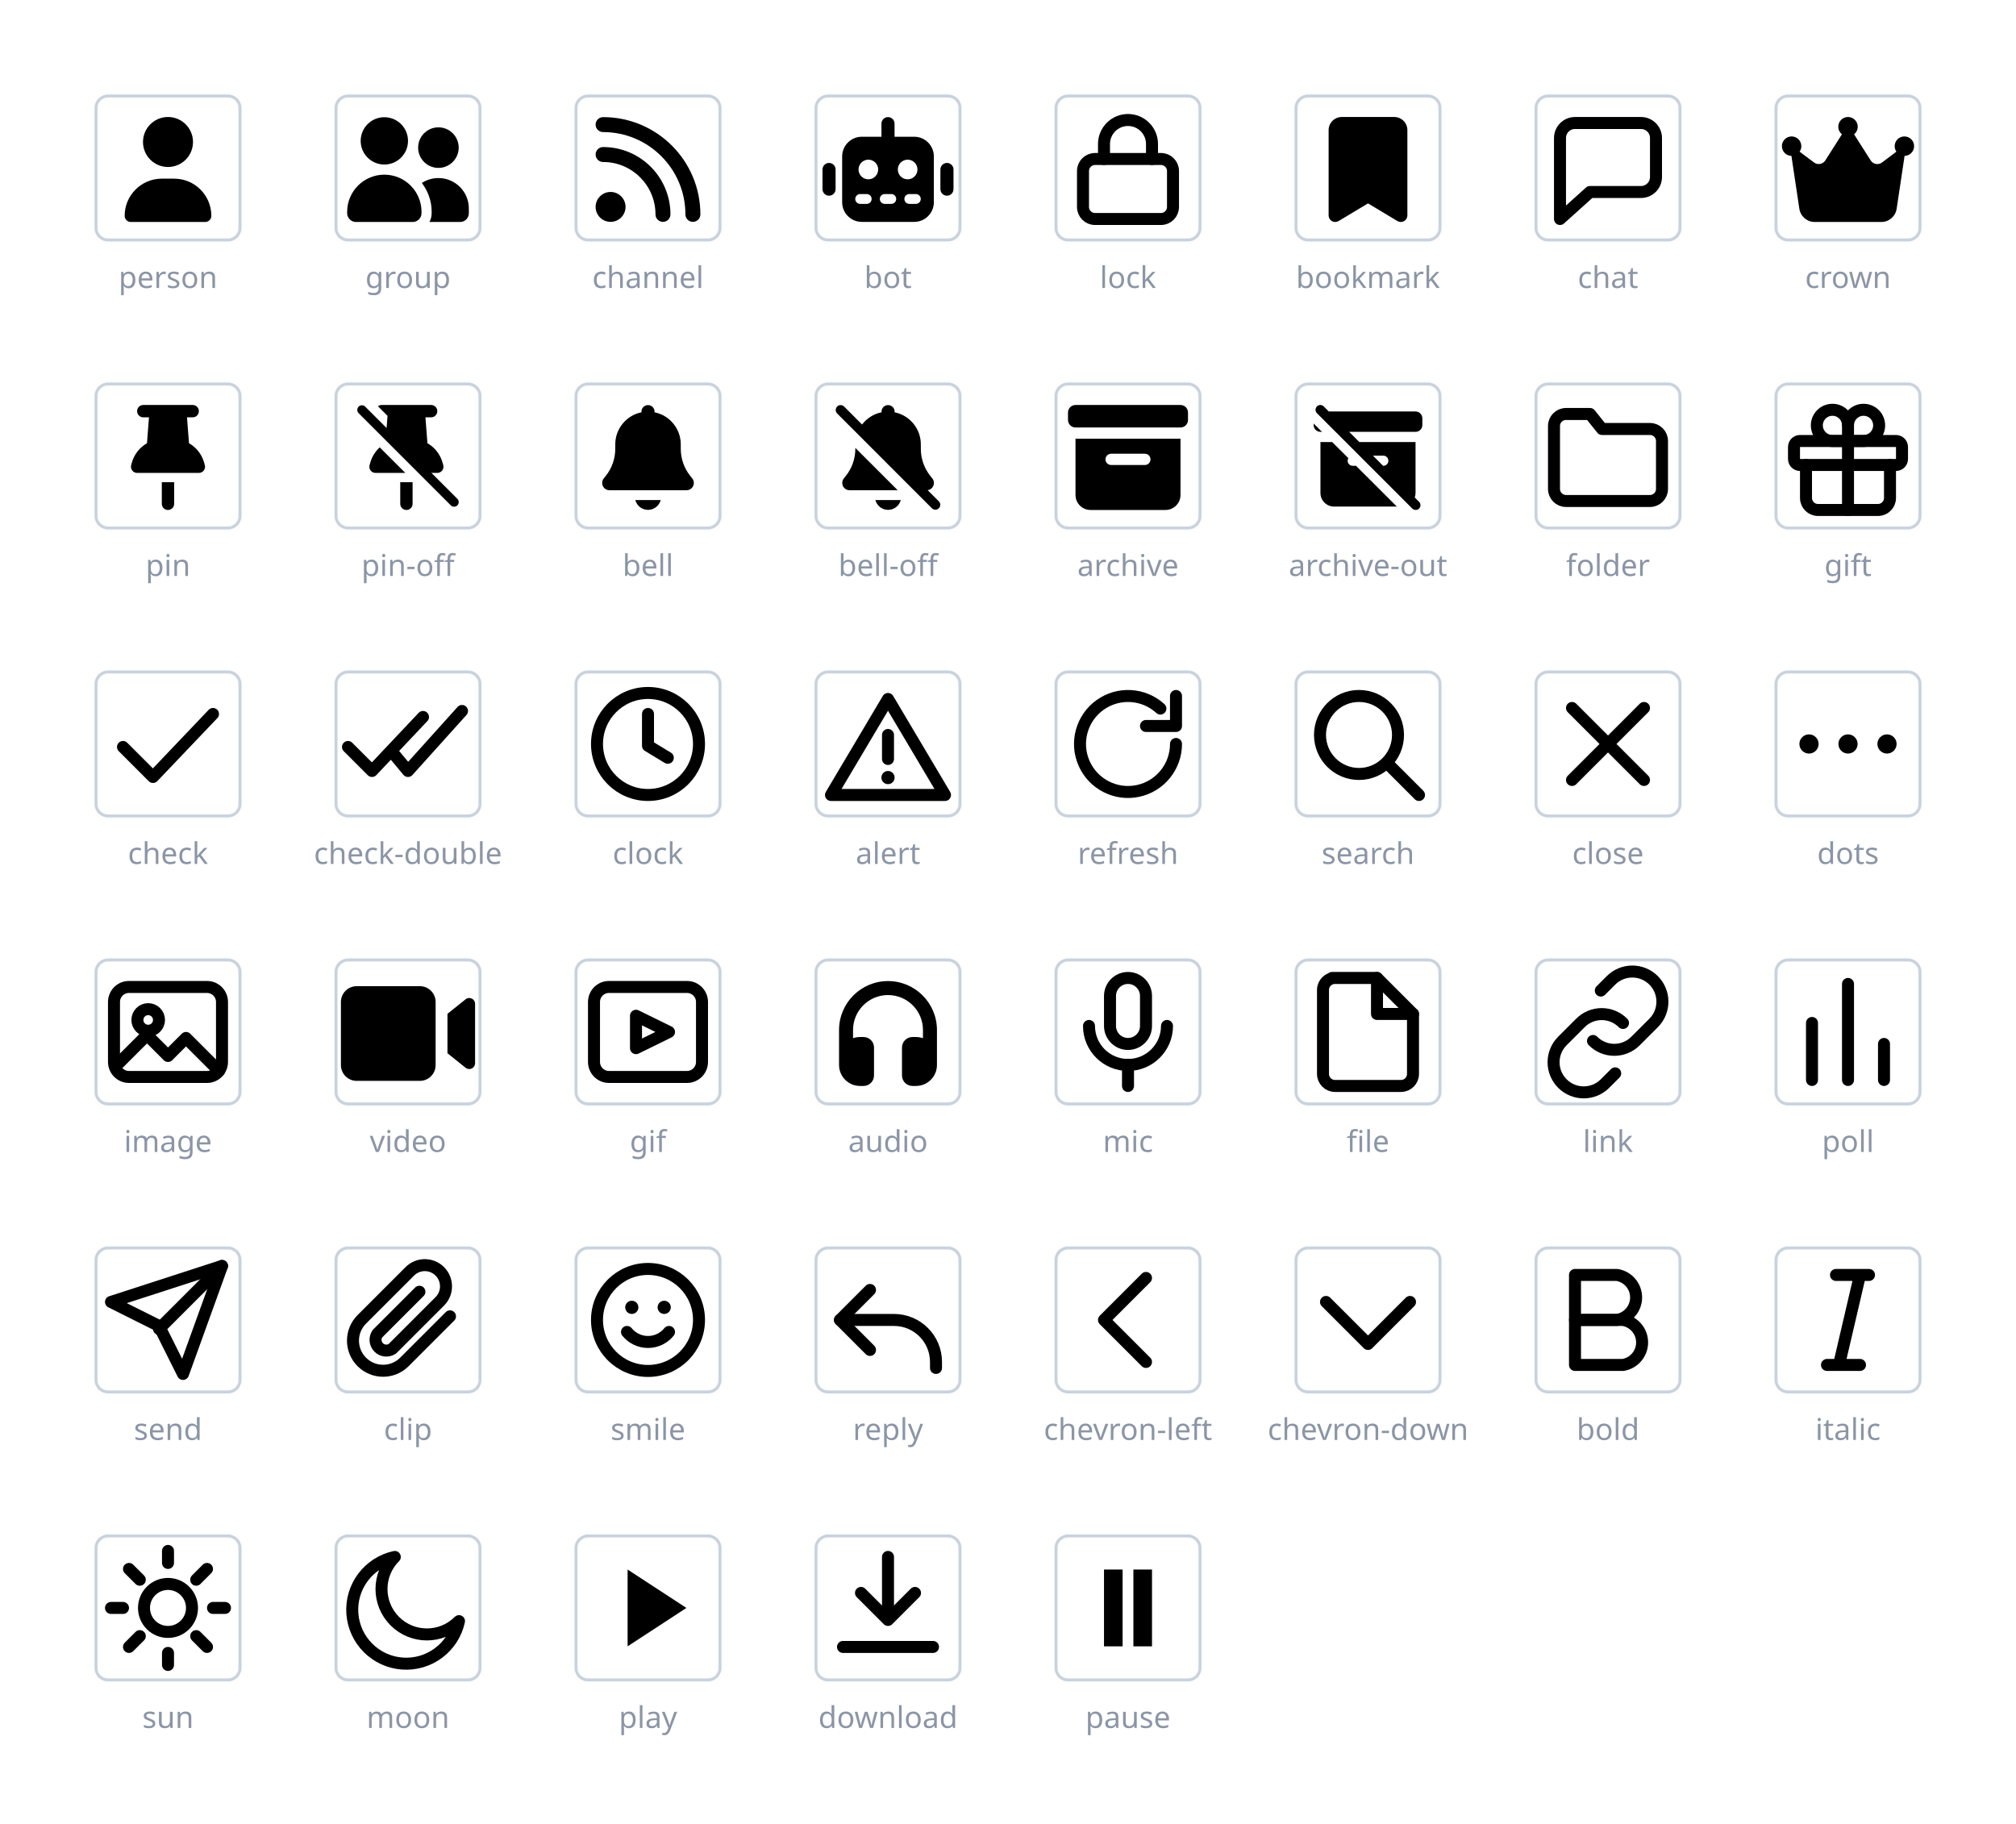
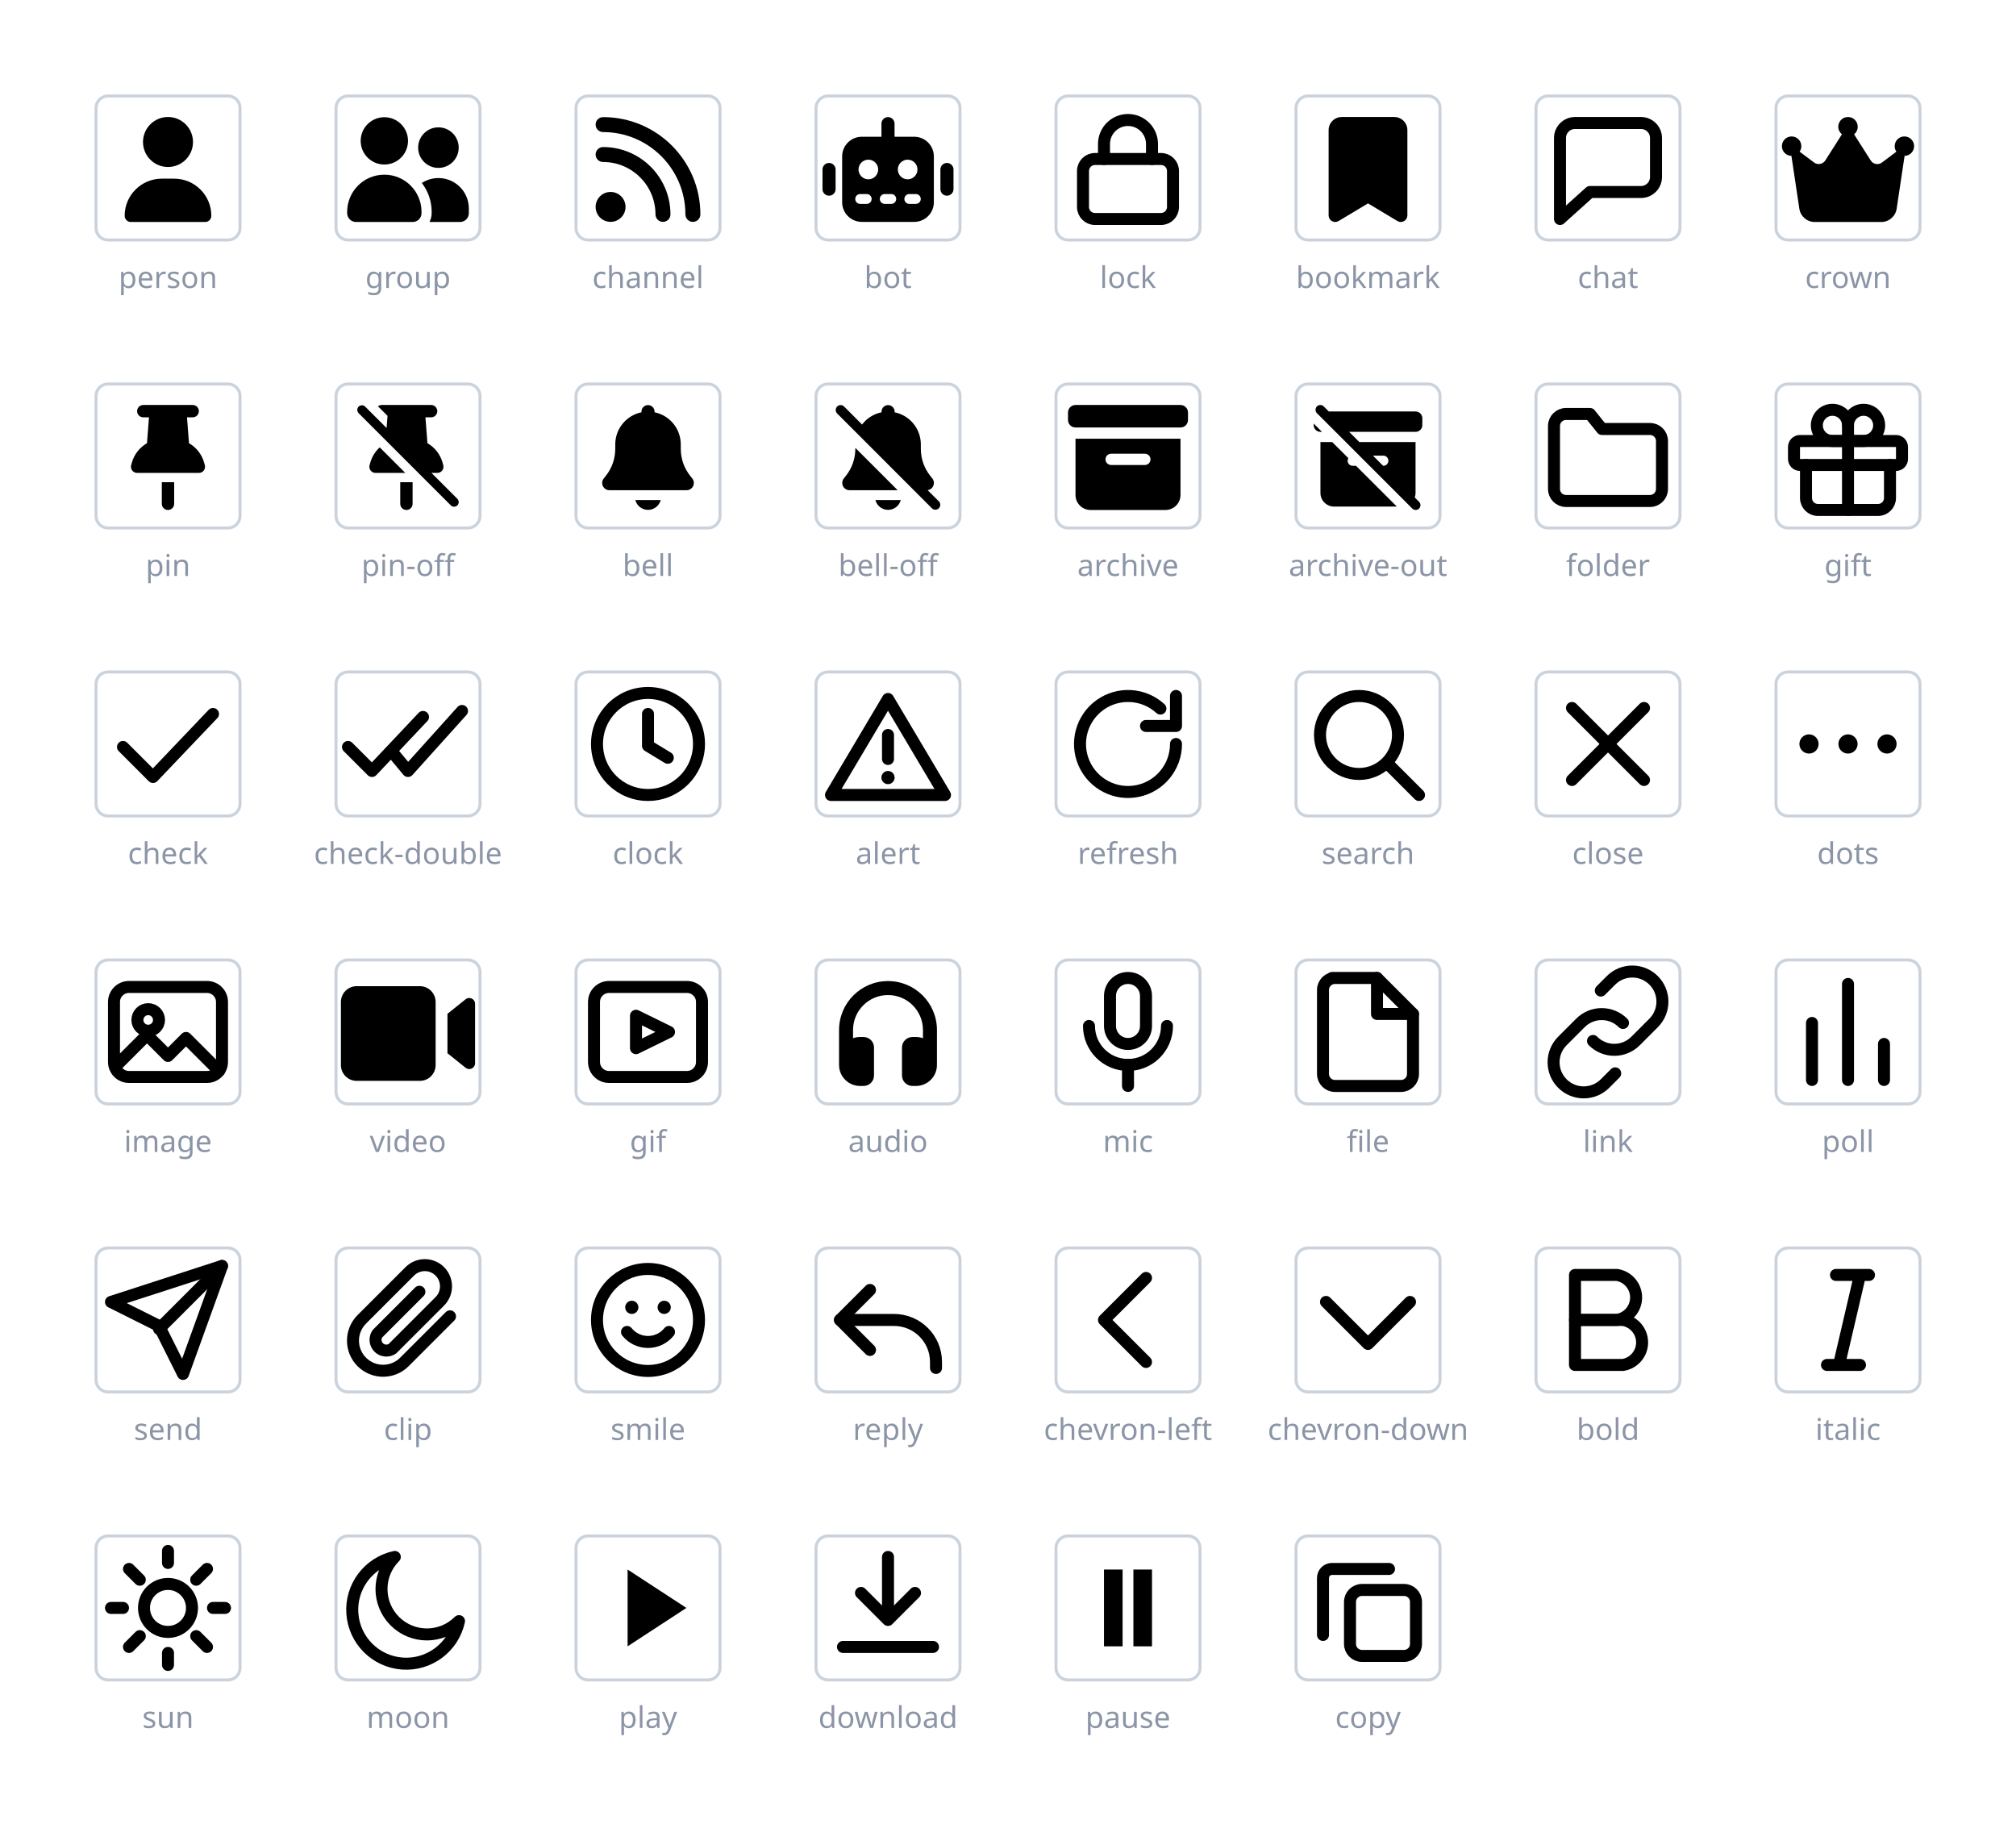
<svg xmlns="http://www.w3.org/2000/svg" width="336" height="304" viewBox="0 0 336 304" version="1.1" id="svg87">
  <defs id="defs87" />
  <g id="i-person">
    <rect data-cell="box" x="16" y="16" width="24" height="24" rx="2" fill="none" stroke="#c9d2de" stroke-width="0.5" id="rect1" style="stroke-linecap:round;stroke-linejoin:round" />
    <text data-guide="label" x="28" y="48" font-family="sans-serif" font-size="5px" text-anchor="middle" fill="#8b95a6" stroke="none" id="text1" style="stroke-width:2;stroke-linecap:round;stroke-linejoin:round">person</text>
    <path d="m 28,27.833 c 2.302,0 4.167,-1.865 4.167,-4.167 C 32.167,21.365 30.302,19.5 28,19.5 c -2.302,0 -4.167,1.865 -4.167,4.167 0,2.302 1.865,4.167 4.167,4.167 z m -1.031,1.944 c -3.42,0 -6.191,2.771 -6.191,6.191 C 20.778,36.538 21.24,37 21.809,37 h 12.382 c 0.569,0 1.031,-0.462 1.031,-1.031 0,-3.42 -2.771,-6.191 -6.191,-6.191 z" id="path1-2" style="fill:currentColor;fill-opacity:1;stroke:none;stroke-width:0.035;stroke-linecap:round;stroke-linejoin:round;stroke-opacity:1" />
  </g>
  <g id="i-group" transform="translate(56,16)" fill="none" stroke="currentColor" stroke-width="2" stroke-linecap="round" stroke-linejoin="round">
    <rect data-cell="box" x="0" y="0" width="24" height="24" rx="2" fill="none" stroke="#c9d2de" stroke-width="0.5" id="rect2" />
    <text data-guide="label" x="12" y="32" font-family="sans-serif" font-size="5" text-anchor="middle" fill="#8b95a6" stroke="none" id="text2">group</text>
    <path d="m 60.113,23.479 c 0,-2.18 1.764,-3.944 3.944,-3.944 2.18,0 3.944,1.764 3.944,3.944 0,2.18 -1.764,3.944 -3.944,3.944 -2.18,0 -3.944,-1.764 -3.944,-3.944 z m -2.254,11.831 c 0,-3.423 2.775,-6.197 6.197,-6.197 3.423,0 6.197,2.775 6.197,6.197 v 0.211 C 70.254,36.338 69.592,37 68.775,37 h -9.437 c -0.817,0 -1.479,-0.662 -1.479,-1.479 z M 73.07,21.225 c 1.866,0 3.38,1.514 3.38,3.38 0,1.866 -1.514,3.38 -3.38,3.38 -1.866,0 -3.38,-1.514 -3.38,-3.38 0,-1.866 1.514,-3.38 3.38,-3.38 z m 0,8.451 c 2.799,0 5.07,2.271 5.07,5.07 v 0.789 C 78.141,36.345 77.486,37 76.676,37 h -5.099 c 0.232,-0.44 0.366,-0.944 0.366,-1.479 v -0.211 c 0,-1.813 -0.613,-3.482 -1.637,-4.813 0.796,-0.518 1.746,-0.82 2.764,-0.82 z" id="path1-6" style="stroke-width:0.035;stroke:none;fill:currentColor;fill-opacity:1" transform="translate(-56,-16)" />
  </g>
  <g id="i-channel" transform="translate(96,16)" fill="none" stroke="currentColor" stroke-width="2" stroke-linecap="round" stroke-linejoin="round">
    <rect data-cell="box" x="0" y="0" width="24" height="24" rx="2" fill="none" stroke="#c9d2de" stroke-width="0.5" id="rect6" />
    <text data-guide="label" x="12" y="32" font-family="sans-serif" font-size="5" text-anchor="middle" fill="#8b95a6" stroke="none" id="text6">channel</text>
    <path d="m 3.269,4.767 c 0,-0.69 0.557,-1.247 1.247,-1.247 8.957,0 16.214,7.257 16.214,16.214 0,0.69 -0.557,1.247 -1.247,1.247 -0.69,0 -1.247,-0.557 -1.247,-1.247 0,-7.577 -6.143,-13.719 -13.719,-13.719 -0.69,0 -1.247,-0.557 -1.247,-1.247 z m 0,13.719 c 0,-1.376 1.119,-2.494 2.494,-2.494 1.376,0 2.494,1.119 2.494,2.494 0,1.376 -1.119,2.494 -2.494,2.494 -1.376,0 -2.494,-1.119 -2.494,-2.494 z M 4.517,8.508 c 6.201,0 11.225,5.024 11.225,11.225 0,0.69 -0.557,1.247 -1.247,1.247 -0.69,0 -1.247,-0.557 -1.247,-1.247 0,-4.821 -3.909,-8.731 -8.731,-8.731 -0.69,0 -1.247,-0.557 -1.247,-1.247 0,-0.69 0.557,-1.247 1.247,-1.247 z" id="path1-7" style="stroke-width:0.039;stroke:none;fill:currentColor;fill-opacity:1" />
  </g>
  <g id="i-bot" transform="translate(136,16)" fill="none" stroke="currentColor" stroke-width="2" stroke-linecap="round" stroke-linejoin="round">
    <rect data-cell="box" x="0" y="0" width="24" height="24" rx="2" fill="none" stroke="#c9d2de" stroke-width="0.5" id="rect8" />
    <text data-guide="label" x="12" y="32" font-family="sans-serif" font-size="5" text-anchor="middle" fill="#8b95a6" stroke="none" id="text8">bot</text>
    <path d="M 13.092,4.609 C 13.092,4.005 12.604,3.517 12,3.517 c -0.604,0 -1.092,0.488 -1.092,1.092 V 6.792 H 7.634 c -1.808,0 -3.275,1.467 -3.275,3.275 v 7.641 c 0,1.808 1.467,3.275 3.275,3.275 h 8.733 c 1.808,0 3.275,-1.467 3.275,-3.275 v -7.641 c 0,-1.808 -1.467,-3.275 -3.275,-3.275 H 13.092 Z M 6.542,17.162 c 0,-0.454 0.365,-0.819 0.819,-0.819 h 1.092 c 0.454,0 0.819,0.365 0.819,0.819 0,0.454 -0.365,0.819 -0.819,0.819 H 7.361 c -0.454,0 -0.819,-0.365 -0.819,-0.819 z m 4.094,0 c 0,-0.454 0.365,-0.819 0.819,-0.819 h 1.092 c 0.454,0 0.819,0.365 0.819,0.819 0,0.454 -0.365,0.819 -0.819,0.819 h -1.092 c -0.454,0 -0.819,-0.365 -0.819,-0.819 z m 4.094,0 c 0,-0.454 0.365,-0.819 0.819,-0.819 h 1.092 c 0.454,0 0.819,0.365 0.819,0.819 0,0.454 -0.365,0.819 -0.819,0.819 h -1.092 c -0.454,0 -0.819,-0.365 -0.819,-0.819 z M 8.725,10.613 c 0.904,0 1.637,0.733 1.637,1.637 0,0.904 -0.733,1.637 -1.637,1.637 -0.904,0 -1.637,-0.733 -1.637,-1.637 0,-0.904 0.733,-1.637 1.637,-1.637 z M 13.637,12.25 c 0,-0.904 0.733,-1.637 1.637,-1.637 0.904,0 1.637,0.733 1.637,1.637 0,0.904 -0.733,1.637 -1.637,1.637 -0.904,0 -1.637,-0.733 -1.637,-1.637 z m -10.37,0 c 0,-0.604 -0.488,-1.092 -1.092,-1.092 -0.604,0 -1.092,0.488 -1.092,1.092 v 3.275 c 0,0.604 0.488,1.092 1.092,1.092 0.604,0 1.092,-0.488 1.092,-1.092 z m 18.558,-1.092 c -0.604,0 -1.092,0.488 -1.092,1.092 v 3.275 c 0,0.604 0.488,1.092 1.092,1.092 0.604,0 1.092,-0.488 1.092,-1.092 V 12.25 c 0,-0.604 -0.488,-1.092 -1.092,-1.092 z" id="path1-9" style="stroke-width:0.034;stroke:none;fill:currentColor;fill-opacity:1" />
  </g>
  <g id="i-lock" transform="translate(176,16)" fill="none" stroke="currentColor" stroke-width="2" stroke-linecap="round" stroke-linejoin="round">
    <rect data-cell="box" x="0" y="0" width="24" height="24" rx="2" fill="none" stroke="#c9d2de" stroke-width="0.5" id="rect12" />
    <text data-guide="label" x="12" y="32" font-family="sans-serif" font-size="5" text-anchor="middle" fill="#8b95a6" stroke="none" id="text12">lock</text>
    <path d="M6.5 10.5h11a2 2 0 0 1 2 2v6a2 2 0 0 1-2 2h-11a2 2 0 0 1-2-2v-6a2 2 0 0 1 2-2Z" id="path13" />
    <path d="M8 10.5V8a4 4 0 0 1 8 0v2.5" id="path14" />
  </g>
  <g id="i-bookmark" transform="translate(216,16)" fill="none" stroke="currentColor" stroke-width="2" stroke-linecap="round" stroke-linejoin="round">
    <rect data-cell="box" x="0" y="0" width="24" height="24" rx="2" fill="none" stroke="#c9d2de" stroke-width="0.5" id="rect14" />
    <text data-guide="label" x="12" y="32" font-family="sans-serif" font-size="5" text-anchor="middle" fill="#8b95a6" stroke="none" id="text14">bookmark</text>
    <path d="M 7.625,3.5 C 6.418,3.5 5.437,4.481 5.437,5.688 V 19.908 c 0,0.393 0.212,0.759 0.554,0.95 0.342,0.191 0.762,0.188 1.101,-0.014 L 12,17.901 l 4.905,2.943 c 0.338,0.202 0.759,0.209 1.101,0.014 0.342,-0.195 0.557,-0.557 0.557,-0.95 V 5.688 C 18.563,4.481 17.582,3.5 16.375,3.5 Z" id="path1-32" style="fill:currentColor;fill-opacity:1;stroke:none;stroke-width:0.068" />
  </g>
  <g id="i-chat" transform="translate(256,16)" fill="none" stroke="currentColor" stroke-width="2" stroke-linecap="round" stroke-linejoin="round">
    <rect data-cell="box" x="0" y="0" width="24" height="24" rx="2" fill="none" stroke="#c9d2de" stroke-width="0.5" id="rect15" />
    <text data-guide="label" x="12" y="32" font-family="sans-serif" font-size="5" text-anchor="middle" fill="#8b95a6" stroke="none" id="text15">chat</text>
    <path d="M6.5 4.5h11A2.5 2.5 0 0 1 20 7v6.5a2.5 2.5 0 0 1-2.5 2.5H9l-5 4.5V7a2.5 2.5 0 0 1 2.5-2.5Z" id="path16" />
  </g>
  <g id="i-crown" transform="translate(296,16)" fill="none" stroke="currentColor" stroke-width="2" stroke-linecap="round" stroke-linejoin="round">
    <rect data-cell="box" x="0" y="0" width="24" height="24" rx="2" fill="none" stroke="#c9d2de" stroke-width="0.5" id="rect16" />
    <text data-guide="label" x="12" y="32" font-family="sans-serif" font-size="5" text-anchor="middle" fill="#8b95a6" stroke="none" id="text16">crown</text>
    <path d="M 13.013,6.384 C 13.385,6.089 13.62,5.631 13.62,5.12 13.62,4.225 12.895,3.5 12,3.5 c -0.895,0 -1.62,0.725 -1.62,1.62 0,0.51 0.239,0.968 0.608,1.264 L 8.216,10.743 c -0.405,0.636 -1.268,0.794 -1.872,0.34 L 3.935,9.281 C 4.117,9.021 4.222,8.701 4.222,8.361 c 0,-0.895 -0.725,-1.62 -1.62,-1.62 -0.895,0 -1.62,0.725 -1.62,1.62 0,0.883 0.709,1.604 1.588,1.62 l 1.321,8.811 C 4.08,20.06 5.17,21 6.454,21 H 17.546 c 1.284,0 2.374,-0.94 2.564,-2.208 l 1.321,-8.811 c 0.879,-0.016 1.588,-0.737 1.588,-1.62 0,-0.895 -0.725,-1.62 -1.62,-1.62 -0.895,0 -1.62,0.725 -1.62,1.62 0,0.34 0.105,0.66 0.288,0.92 l -2.406,1.807 c -0.604,0.454 -1.466,0.296 -1.872,-0.34 z" id="path1-21" style="fill:currentColor;fill-opacity:1;stroke:none;stroke-width:0.081" />
  </g>
  <g id="i-pin" transform="translate(16,64)" fill="none" stroke="currentColor" stroke-width="2" stroke-linecap="round" stroke-linejoin="round">
    <rect data-cell="box" x="0" y="0" width="24" height="24" rx="2" fill="none" stroke="#c9d2de" stroke-width="0.5" id="rect17" />
    <text data-guide="label" x="12" y="32" font-family="sans-serif" font-size="5" text-anchor="middle" fill="#8b95a6" stroke="none" id="text17">pin</text>
    <path d="M 6.851,4.529 C 6.851,3.96 7.311,3.5 7.881,3.5 h 8.235 c 0.569,0 1.029,0.46 1.029,1.029 0,0.569 -0.46,1.029 -1.029,1.029 h -0.949 l 0.331,4.314 c 1.193,0.682 2.117,1.814 2.516,3.207 l 0.122,0.431 c 0.09,0.312 0.026,0.643 -0.167,0.904 -0.193,0.261 -0.502,0.409 -0.824,0.409 H 6.851 c -0.322,0 -0.627,-0.151 -0.82,-0.409 C 5.838,14.158 5.774,13.823 5.864,13.511 l 0.119,-0.431 C 6.382,11.687 7.302,10.555 8.498,9.873 L 8.83,5.559 H 7.881 C 7.311,5.559 6.851,5.099 6.851,4.529 Z M 10.969,16.368 h 2.059 v 3.603 C 13.028,20.54 12.568,21 11.998,21 11.429,21 10.969,20.54 10.969,19.971 Z" id="path1-0" style="fill:currentColor;fill-opacity:1;stroke:none;stroke-width:0.032" />
  </g>
  <g id="i-pin-off" transform="translate(56,64)" fill="none" stroke="currentColor" stroke-width="2" stroke-linecap="round" stroke-linejoin="round">
    <rect data-cell="box" x="0" y="0" width="24" height="24" rx="2" fill="none" stroke="#c9d2de" stroke-width="0.5" id="rect19" />
    <text data-guide="label" x="12" y="32" font-family="sans-serif" font-size="5" text-anchor="middle" fill="#8b95a6" stroke="none" id="text19">pin-off</text>
    <path d="m 4.865,3.773 c -0.302,-0.302 -0.791,-0.302 -1.091,-1.4e-6 -0.299,0.302 -0.302,0.791 -0.003,1.094 L 19.135,20.23 c 0.302,0.302 0.791,0.302 1.091,10e-7 0.299,-0.302 0.302,-0.791 0,-1.091 l -4.313,-4.316 h 0.972 c 0.322,0 0.627,-0.151 0.82,-0.409 0.193,-0.257 0.257,-0.592 0.167,-0.904 l -0.119,-0.431 c -0.399,-1.393 -1.319,-2.525 -2.516,-3.207 l -0.331,-4.314 0.949,1.4e-6 c 0.569,0 1.029,-0.46 1.029,-1.029 C 16.884,3.96 16.424,3.5 15.855,3.5 l -8.235,7.3e-6 c -0.238,0 -0.454,0.08 -0.627,0.212 L 8.588,5.311 8.433,7.341 Z M 11.551,14.824 7.288,10.564 c -0.73,0.659 -1.28,1.525 -1.567,2.519 L 5.599,13.514 c -0.09,0.312 -0.026,0.643 0.167,0.904 0.193,0.261 0.502,0.405 0.824,0.405 z m -0.843,5.147 c 0,0.569 0.46,1.029 1.029,1.029 0.569,0 1.029,-0.46 1.029,-1.029 V 16.368 l -2.059,2e-6 z" id="path1-27" style="fill:currentColor;fill-opacity:1;stroke:none;stroke-width:1;stroke-opacity:1;stroke-dasharray:none" />
  </g>
  <g id="i-bell" transform="translate(96,64)" fill="none" stroke="currentColor" stroke-width="2" stroke-linecap="round" stroke-linejoin="round">
    <rect data-cell="box" x="0" y="0" width="24" height="24" rx="2" fill="none" stroke="#c9d2de" stroke-width="0.5" id="rect22" />
    <text data-guide="label" x="12" y="32" font-family="sans-serif" font-size="5" text-anchor="middle" fill="#8b95a6" stroke="none" id="text22">bell</text>
    <path d="m 12.002,3.517 c -0.604,0 -1.092,0.488 -1.092,1.092 V 4.718 C 8.42,5.223 6.544,7.426 6.544,10.067 v 0.74 c 0,1.641 -0.559,3.234 -1.583,4.517 l -0.334,0.416 c -0.174,0.215 -0.266,0.481 -0.266,0.757 0,0.669 0.542,1.211 1.211,1.211 H 18.429 c 0.669,0 1.211,-0.542 1.211,-1.211 0,-0.276 -0.092,-0.542 -0.266,-0.757 l -0.334,-0.416 c -1.02,-1.283 -1.579,-2.876 -1.579,-4.517 v -0.74 c 0,-2.64 -1.876,-4.844 -4.366,-5.349 V 4.609 c 0,-0.604 -0.488,-1.092 -1.092,-1.092 z M 9.887,19.346 c 0.242,0.942 1.098,1.637 2.115,1.637 1.017,0 1.873,-0.696 2.115,-1.637 z" id="path1" style="fill:currentColor;fill-opacity:1;stroke-width:0.034;stroke:none" />
  </g>
  <g id="i-bell-off" transform="translate(136,64)" fill="none" stroke="currentColor" stroke-width="2" stroke-linecap="round" stroke-linejoin="round">
    <rect data-cell="box" x="0" y="0" width="24" height="24" rx="2" fill="none" stroke="#c9d2de" stroke-width="0.5" id="rect24" />
    <text data-guide="label" x="12" y="32" font-family="sans-serif" font-size="5" text-anchor="middle" fill="#8b95a6" stroke="none" id="text24">bell-off</text>
    <path d="m 4.683,3.757 c -0.321,-0.321 -0.839,-0.321 -1.156,0 -0.317,0.321 -0.321,0.839 -0.003,1.16 L 19.317,20.715 c 0.321,0.321 0.839,0.321 1.156,0 0.317,-0.321 0.321,-0.839 0,-1.156 L 18.612,17.698 c 0.587,-0.082 1.04,-0.59 1.04,-1.201 0,-0.276 -0.092,-0.542 -0.266,-0.757 L 19.052,15.324 C 18.032,14.042 17.472,12.449 17.472,10.808 v -0.74 c 0,-2.64 -1.876,-4.844 -4.366,-5.348 V 4.61 c 0,-0.604 -0.488,-1.092 -1.092,-1.092 -0.604,0 -1.092,0.488 -1.092,1.092 V 4.719 C 9.607,4.985 8.46,5.729 7.676,6.756 Z m 1.873,7.047 c 0,1.641 -0.559,3.234 -1.583,4.516 L 4.64,15.737 c -0.171,0.215 -0.266,0.481 -0.266,0.757 0,0.669 0.542,1.211 1.211,1.211 H 13.611 L 6.554,10.648 v 0.153 z m 5.458,10.178 c 1.016,0 1.873,-0.696 2.115,-1.637 H 9.9 c 0.242,0.941 1.098,1.637 2.115,1.637 z" id="path1-3" style="fill:currentColor;fill-opacity:1;stroke-width:0.034;stroke:none" />
  </g>
  <g id="i-archive" transform="translate(176,64)" fill="none" stroke="currentColor" stroke-width="2" stroke-linecap="round" stroke-linejoin="round">
    <rect data-cell="box" x="0" y="0" width="24" height="24" rx="2" fill="none" stroke="#c9d2de" stroke-width="0.5" id="rect27" />
    <text data-guide="label" x="12" y="32" font-family="sans-serif" font-size="5" text-anchor="middle" fill="#8b95a6" stroke="none" id="text27">archive</text>
    <path d="m 2,4.75 c 0,-0.691 0.559,-1.25 1.25,-1.25 H 20.75 C 21.441,3.5 22,4.059 22,4.75 V 6 c 0,0.691 -0.559,1.25 -1.25,1.25 H 3.25 c -0.691,0 -1.25,-0.559 -1.25,-1.25 z m 1.25,4.375 H 20.75 V 18.5 c 0,1.379 -1.121,2.5 -2.5,2.5 H 5.75 c -1.379,0 -2.5,-1.121 -2.5,-2.5 z m 5.937,2.5 c -0.52,0 -0.938,0.418 -0.938,0.938 0,0.52 0.418,0.938 0.938,0.938 H 14.812 c 0.52,0 0.938,-0.418 0.938,-0.938 0,-0.52 -0.418,-0.938 -0.938,-0.938 z" id="path1-5" style="fill:currentColor;fill-opacity:1;stroke:none;stroke-width:0.039" />
  </g>
  <g id="i-archive-out" transform="translate(216,64)" fill="none" stroke="currentColor" stroke-width="2" stroke-linecap="round" stroke-linejoin="round">
    <rect data-cell="box" x="0" y="0" width="24" height="24" rx="2" fill="none" stroke="#c9d2de" stroke-width="0.5" id="rect30" />
    <text data-guide="label" x="12" y="32" font-family="sans-serif" font-size="5" text-anchor="middle" fill="#8b95a6" stroke="none" id="text30">archive-out</text>
    <path id="path1-5-8" style="fill:currentColor;fill-opacity:1;stroke:none;stroke-width:0.035" d="m 4.051,3.5 c -0.204,0 -0.408,0.079 -0.563,0.236 -0.286,0.29 -0.305,0.741 -0.062,1.055 -0.003,0.002 -0.006,0.004 -0.009,0.006 l 0.056,0.056 c 0.005,0.005 0.008,0.01 0.012,0.015 l 3.113,3.11 1.698,1.698 2.264,2.264 1.698,1.698 7.126,7.126 c 0.313,0.313 0.817,0.313 1.126,0 0.31,-0.313 0.313,-0.82 0,-1.129 l -0.719,-0.719 c 0.083,-0.235 0.133,-0.486 0.133,-0.749 V 9.677 H 10.558 L 8.86,7.979 H 19.925 c 0.626,0 1.132,-0.506 1.132,-1.132 v -1.132 c 0,-0.626 -0.506,-1.132 -1.132,-1.132 H 5.464 L 4.617,3.736 C 4.461,3.579 4.256,3.5 4.051,3.5 Z M 2.943,6.593 V 6.846 c 0,0.626 0.506,1.132 1.132,1.132 h 0.256 z m 1.132,3.084 v 8.491 c 0,1.249 1.015,2.264 2.264,2.264 H 16.809 L 10.004,13.639 H 9.453 c -0.471,0 -0.849,-0.379 -0.849,-0.849 0,-0.157 0.047,-0.301 0.121,-0.428 L 6.033,9.677 Z m 8.748,2.264 h 1.725 c 0.471,0 0.849,0.379 0.849,0.849 0,0.471 -0.379,0.849 -0.849,0.849 h -0.027 z" />
  </g>
  <g id="i-folder" transform="translate(256,64)" fill="none" stroke="currentColor" stroke-width="2" stroke-linecap="round" stroke-linejoin="round">
    <rect data-cell="box" x="0" y="0" width="24" height="24" rx="2" fill="none" stroke="#c9d2de" stroke-width="0.5" id="rect33" />
    <text data-guide="label" x="12" y="32" font-family="sans-serif" font-size="5" text-anchor="middle" fill="#8b95a6" stroke="none" id="text33">folder</text>
    <path d="M3 7a2 2 0 0 1 2-2h4l2 2.5h8a2 2 0 0 1 2 2v8a2 2 0 0 1-2 2H5a2 2 0 0 1-2-2Z" id="path34" />
  </g>
  <g id="i-gift" transform="translate(296,64)" fill="none" stroke="currentColor" stroke-width="2" stroke-linecap="round" stroke-linejoin="round">
    <rect data-cell="box" x="0" y="0" width="24" height="24" rx="2" fill="none" stroke="#c9d2de" stroke-width="0.5" id="rect34" />
    <text data-guide="label" x="12" y="32" font-family="sans-serif" font-size="5" text-anchor="middle" fill="#8b95a6" stroke="none" id="text34">gift</text>
    <path d="M4 9.5h16a1 1 0 0 1 1 1v2a1 1 0 0 1-1 1H4a1 1 0 0 1-1-1v-2a1 1 0 0 1 1-1Z" id="path35" />
    <path d="M5 13.5V19a2 2 0 0 0 2 2h10a2 2 0 0 0 2-2v-5.5" id="path36" />
    <path d="M12 9.5V21" id="path37" />
    <path d="M12 9.5V6.7a2.6 2.6 0 1 0-2.6 2.8H12" id="path38" />
    <path d="M12 6.7a2.6 2.6 0 1 1 2.6 2.8H12" id="path39" />
  </g>
  <g id="i-check" transform="translate(16,112)" fill="none" stroke="currentColor" stroke-width="2" stroke-linecap="round" stroke-linejoin="round">
    <rect data-cell="box" x="0" y="0" width="24" height="24" rx="2" fill="none" stroke="#c9d2de" stroke-width="0.5" id="rect39" />
    <text data-guide="label" x="12" y="32" font-family="sans-serif" font-size="5" text-anchor="middle" fill="#8b95a6" stroke="none" id="text39">check</text>
    <path d="M4.5 12.5 9.5 17.5 19.5 7" id="path40" />
  </g>
  <g id="i-check-double" transform="translate(56,112)" fill="none" stroke="currentColor" stroke-width="2" stroke-linecap="round" stroke-linejoin="round">
    <rect data-cell="box" x="0" y="0" width="24" height="24" rx="2" fill="none" stroke="#c9d2de" stroke-width="0.5" id="rect40" />
    <text data-guide="label" x="12" y="32" font-family="sans-serif" font-size="5" text-anchor="middle" fill="#8b95a6" stroke="none" id="text40">check-double</text>
    <path d="M2 12.5 6 16.5 14.5 7.5" id="path41" />
    <path d="M9.5 13.5 12 16.5 21 6.5" id="path42" />
  </g>
  <g id="i-clock" transform="translate(96,112)" fill="none" stroke="currentColor" stroke-width="2" stroke-linecap="round" stroke-linejoin="round">
    <rect data-cell="box" x="0" y="0" width="24" height="24" rx="2" fill="none" stroke="#c9d2de" stroke-width="0.5" id="rect42" />
    <text data-guide="label" x="12" y="32" font-family="sans-serif" font-size="5" text-anchor="middle" fill="#8b95a6" stroke="none" id="text42">clock</text>
    <path d="M12 3.5a8.5 8.5 0 1 1 0 17 8.5 8.5 0 0 1 0-17Z" id="path43" />
    <path d="M12 7v5.3l3.3 2" id="path44" />
  </g>
  <g id="i-alert" transform="translate(136,112)" fill="none" stroke="currentColor" stroke-width="2" stroke-linecap="round" stroke-linejoin="round">
    <rect data-cell="box" x="0" y="0" width="24" height="24" rx="2" fill="none" stroke="#c9d2de" stroke-width="0.5" id="rect44" />
    <text data-guide="label" x="12" y="32" font-family="sans-serif" font-size="5" text-anchor="middle" fill="#8b95a6" stroke="none" id="text44">alert</text>
    <path d="M12 4.5 21.5 20.5H2.5Z" id="path45" />
    <path d="M12 10.5v4" id="path46" />
    <path fill="currentColor" stroke="none" d="M12 16.5a1.1 1.1 0 1 1 0 2.2 1.1 1.1 0 0 1 0-2.2Z" id="path47" />
  </g>
  <g id="i-refresh" transform="translate(176,112)" fill="none" stroke="currentColor" stroke-width="2" stroke-linecap="round" stroke-linejoin="round">
    <rect data-cell="box" x="0" y="0" width="24" height="24" rx="2" fill="none" stroke="#c9d2de" stroke-width="0.5" id="rect47" />
    <text data-guide="label" x="12" y="32" font-family="sans-serif" font-size="5" text-anchor="middle" fill="#8b95a6" stroke="none" id="text47">refresh</text>
    <path d="M20 12a8 8 0 1 1-2.6-5.9" id="path48" />
    <path d="M20 4v5h-5" id="path49" />
  </g>
  <g id="i-search" transform="translate(216,112)" fill="none" stroke="currentColor" stroke-width="2" stroke-linecap="round" stroke-linejoin="round">
    <rect data-cell="box" x="0" y="0" width="24" height="24" rx="2" fill="none" stroke="#c9d2de" stroke-width="0.5" id="rect49" />
    <text data-guide="label" x="12" y="32" font-family="sans-serif" font-size="5" text-anchor="middle" fill="#8b95a6" stroke="none" id="text49">search</text>
    <path d="M10.5 4a6.5 6.5 0 1 1 0 13 6.5 6.5 0 0 1 0-13Z" id="path50" />
    <path d="M15.3 15.3 20.5 20.5" id="path51" />
  </g>
  <g id="i-close" transform="translate(256,112)" fill="none" stroke="currentColor" stroke-width="2" stroke-linecap="round" stroke-linejoin="round">
    <rect data-cell="box" x="0" y="0" width="24" height="24" rx="2" fill="none" stroke="#c9d2de" stroke-width="0.5" id="rect51" />
    <text data-guide="label" x="12" y="32" font-family="sans-serif" font-size="5" text-anchor="middle" fill="#8b95a6" stroke="none" id="text51">close</text>
    <path d="M6 6 18 18M18 6 6 18" id="path52" />
  </g>
  <g id="i-dots" transform="translate(296,112)" fill="none" stroke="currentColor" stroke-width="2" stroke-linecap="round" stroke-linejoin="round">
    <rect data-cell="box" x="0" y="0" width="24" height="24" rx="2" fill="none" stroke="#c9d2de" stroke-width="0.5" id="rect52" />
    <text data-guide="label" x="12" y="32" font-family="sans-serif" font-size="5" text-anchor="middle" fill="#8b95a6" stroke="none" id="text52">dots</text>
    <path fill="currentColor" stroke="none" d="M5.5 10.4a1.6 1.6 0 1 1 0 3.2 1.6 1.6 0 0 1 0-3.2Z" id="path53" />
    <path fill="currentColor" stroke="none" d="M12 10.4a1.6 1.6 0 1 1 0 3.2 1.6 1.6 0 0 1 0-3.2Z" id="path54" />
    <path fill="currentColor" stroke="none" d="M18.5 10.4a1.6 1.6 0 1 1 0 3.2 1.6 1.6 0 0 1 0-3.2Z" id="path55" />
  </g>
  <g id="i-image" transform="translate(16,160)" fill="none" stroke="currentColor" stroke-width="2" stroke-linecap="round" stroke-linejoin="round">
    <rect data-cell="box" x="0" y="0" width="24" height="24" rx="2" fill="none" stroke="#c9d2de" stroke-width="0.5" id="rect55" />
    <text data-guide="label" x="12" y="32" font-family="sans-serif" font-size="5" text-anchor="middle" fill="#8b95a6" stroke="none" id="text55">image</text>
    <path d="M5.5 4.5h13A2.5 2.5 0 0 1 21 7v10a2.5 2.5 0 0 1-2.5 2.5h-13A2.5 2.5 0 0 1 3 17V7a2.5 2.5 0 0 1 2.5-2.5Z" id="path56" />
    <path d="M8.7 8.2a1.8 1.8 0 1 1 0 3.6 1.8 1.8 0 0 1 0-3.6Z" id="path57" />
    <path d="M3.5 17.5 8.5 12.5l3.5 3.5 3-3 5.5 5.5" id="path58" />
  </g>
  <g id="i-video" transform="translate(56,160)" fill="none" stroke="currentColor" stroke-width="2" stroke-linecap="round" stroke-linejoin="round">
    <rect data-cell="box" x="0" y="0" width="24" height="24" rx="2" fill="none" stroke="#c9d2de" stroke-width="0.5" id="rect58" />
    <text data-guide="label" x="12" y="32" font-family="sans-serif" font-size="5" text-anchor="middle" fill="#8b95a6" stroke="none" id="text58">video</text>
    <path d="m 3.45,4.369 c -1.451,0 -2.631,1.18 -2.631,2.631 V 17.523 c 0,1.451 1.18,2.631 2.631,2.631 H 13.973 c 1.451,0 2.631,-1.18 2.631,-2.631 V 6.999 c 0,-1.451 -1.18,-2.631 -2.631,-2.631 z M 18.577,15.55 l 3.021,2.417 c 0.173,0.14 0.386,0.214 0.608,0.214 0.539,0 0.974,-0.436 0.974,-0.974 V 7.316 c 0,-0.539 -0.436,-0.974 -0.974,-0.974 -0.222,0 -0.436,0.074 -0.608,0.214 L 18.577,8.973 Z" id="path1-279" style="fill:currentColor;fill-opacity:1;stroke:none;stroke-width:0.035;stroke-linecap:round;stroke-linejoin:round;stroke-opacity:1" />
  </g>
  <g id="i-gif" transform="translate(96,160)" fill="none" stroke="currentColor" stroke-linecap="round" stroke-linejoin="round" stroke-width="2">
    <rect data-cell="box" x="0" y="0" width="24" height="24" rx="2" fill="none" stroke="#c9d2de" stroke-width="0.5" id="rect60" />
    <text data-guide="label" x="12" y="32" font-family="sans-serif" font-size="5" text-anchor="middle" fill="#8b95a6" stroke="none" id="text60">gif</text>
    <path d="M5.5 4.5h13A2.5 2.5 0 0 1 21 7v10a2.5 2.5 0 0 1-2.5 2.5h-13A2.5 2.5 0 0 1 3 17V7a2.5 2.5 0 0 1 2.5-2.5Z" id="path61" />
    <path d="M10 9.3 15.5 12 10 14.7Z" id="path62" />
  </g>
  <g id="i-audio" transform="translate(136,160)" fill="currentColor" stroke-width="0" stroke-linecap="round" stroke-linejoin="round">
    <rect data-cell="box" x="0" y="0" width="24" height="24" rx="2" fill="none" stroke="#c9d2de" stroke-width="0.5" id="rect62" />
    <text data-guide="label" x="12" y="32" font-family="sans-serif" font-size="5" text-anchor="middle" fill="#8b95a6" stroke="none" id="text62">audio</text>
    <path d="m 6.173,11.676 c 0,-3.22 2.608,-5.827 5.827,-5.827 3.22,0 5.827,2.608 5.827,5.827 v 1.366 C 17.463,12.915 17.07,12.842 16.662,12.842 h -0.583 c -0.965,0 -1.748,0.783 -1.748,1.748 v 4.662 C 14.331,20.217 15.114,21 16.079,21 h 0.583 c 1.93,0 3.496,-1.566 3.496,-3.496 V 11.676 c 0,-4.505 -3.653,-8.158 -8.158,-8.158 -4.505,0 -8.158,3.653 -8.158,8.158 v 5.827 C 3.842,19.434 5.408,21 7.338,21 h 0.583 c 0.965,0 1.748,-0.783 1.748,-1.748 v -4.662 c 0,-0.965 -0.783,-1.748 -1.748,-1.748 H 7.338 c -0.408,0 -0.801,0.069 -1.165,0.2 z" id="path1-21-0" style="stroke-width:0.036" />
  </g>
  <g id="i-mic" transform="translate(176,160)" fill="none" stroke="currentColor" stroke-width="2" stroke-linecap="round" stroke-linejoin="round">
    <rect data-cell="box" x="0" y="0" width="24" height="24" rx="2" fill="none" stroke="#c9d2de" stroke-width="0.5" id="rect65" />
    <text data-guide="label" x="12" y="32" font-family="sans-serif" font-size="5" text-anchor="middle" fill="#8b95a6" stroke="none" id="text65">mic</text>
    <path d="M12 3a3 3 0 0 1 3 3v5a3 3 0 0 1-6 0V6a3 3 0 0 1 3-3Z" id="path66" />
    <path d="M5.5 11a6.5 6.5 0 0 0 13 0" id="path67" />
    <path d="M12 17.5V21" id="path68" />
  </g>
  <g id="i-file" transform="translate(216,160)" fill="none" stroke="currentColor" stroke-width="2" stroke-linecap="round" stroke-linejoin="round">
    <rect data-cell="box" x="0" y="0" width="24" height="24" rx="2" fill="none" stroke="#c9d2de" stroke-width="0.5" id="rect68" />
    <text data-guide="label" x="12" y="32" font-family="sans-serif" font-size="5" text-anchor="middle" fill="#8b95a6" stroke="none" id="text68">file</text>
    <path d="M6 3h7.5L19.5 9v10a2 2 0 0 1-2 2h-11a2 2 0 0 1-2-2V5a2 2 0 0 1 2-2Z" id="path69" />
    <path d="M13.5 3v6h6" id="path70" />
  </g>
  <g id="i-link" transform="translate(256,160)" fill="none" stroke="currentColor" stroke-width="2" stroke-linecap="round" stroke-linejoin="round">
    <rect data-cell="box" x="0" y="0" width="24" height="24" rx="2" fill="none" stroke="#c9d2de" stroke-width="0.5" id="rect70" />
    <text data-guide="label" x="12" y="32" font-family="sans-serif" font-size="5" text-anchor="middle" fill="#8b95a6" stroke="none" id="text70">link</text>
    <path d="M9.5 13.5a5 5 0 0 0 7.1 0l3-3a5 5 0 0 0-7.1-7.1l-1.7 1.7" id="path71" />
    <path d="M14.5 10.5a5 5 0 0 0-7.1 0l-3 3a5 5 0 0 0 7.1 7.1l1.7-1.7" id="path72" />
  </g>
  <g id="i-poll" transform="translate(296,160)" fill="none" stroke="currentColor" stroke-width="2" stroke-linecap="round" stroke-linejoin="round">
    <rect data-cell="box" x="0" y="0" width="24" height="24" rx="2" fill="none" stroke="#c9d2de" stroke-width="0.5" id="rect72" />
    <text data-guide="label" x="12" y="32" font-family="sans-serif" font-size="5" text-anchor="middle" fill="#8b95a6" stroke="none" id="text72">poll</text>
    <path d="M6 20V10.5M12 20V4M18 20v-6" id="path73" />
  </g>
  <g id="i-send" transform="translate(16,208)" fill="none" stroke="currentColor" stroke-width="2" stroke-linecap="round" stroke-linejoin="round">
    <rect data-cell="box" x="0" y="0" width="24" height="24" rx="2" fill="none" stroke="#c9d2de" stroke-width="0.5" id="rect73" />
    <text data-guide="label" x="12" y="32" font-family="sans-serif" font-size="5" text-anchor="middle" fill="#8b95a6" stroke="none" id="text73">send</text>
    <path d="M21 3 14.5 21l-4-8-8-4Z" id="path74" />
    <path d="M21 3 10.5 13.5" id="path75" />
  </g>
  <g id="i-clip" transform="translate(56,208)" fill="none" stroke="currentColor" stroke-width="2" stroke-linecap="round" stroke-linejoin="round">
    <rect data-cell="box" x="0" y="0" width="24" height="24" rx="2" fill="none" stroke="#c9d2de" stroke-width="0.5" id="rect75" />
    <text data-guide="label" x="12" y="32" font-family="sans-serif" font-size="5" text-anchor="middle" fill="#8b95a6" stroke="none" id="text75">clip</text>
    <path d="M19 11.4 11.4 19a5 5 0 0 1-7.1-7.1l8-8a3.5 3.5 0 0 1 5 5l-7.9 7.9a1.8 1.8 0 0 1-2.5-2.5l7-7" id="path76" />
  </g>
  <g id="i-smile" transform="translate(96,208)" fill="none" stroke="currentColor" stroke-width="2" stroke-linecap="round" stroke-linejoin="round">
    <rect data-cell="box" x="0" y="0" width="24" height="24" rx="2" fill="none" stroke="#c9d2de" stroke-width="0.5" id="rect76" />
    <text data-guide="label" x="12" y="32" font-family="sans-serif" font-size="5" text-anchor="middle" fill="#8b95a6" stroke="none" id="text76">smile</text>
    <path d="M12 3.5a8.5 8.5 0 1 1 0 17 8.5 8.5 0 0 1 0-17Z" id="path77" />
    <path d="M8.5 14a4.5 4.5 0 0 0 7 0" id="path78" />
    <path fill="currentColor" stroke="none" d="M9.3 8.8a1.1 1.1 0 1 1 0 2.2 1.1 1.1 0 0 1 0-2.2Z" id="path79" />
    <path fill="currentColor" stroke="none" d="M14.7 8.8a1.1 1.1 0 1 1 0 2.2 1.1 1.1 0 0 1 0-2.2Z" id="path80" />
  </g>
  <g id="i-reply" transform="translate(136,208)" fill="none" stroke="currentColor" stroke-width="2" stroke-linecap="round" stroke-linejoin="round">
    <rect data-cell="box" x="0" y="0" width="24" height="24" rx="2" fill="none" stroke="#c9d2de" stroke-width="0.5" id="rect80" />
    <text data-guide="label" x="12" y="32" font-family="sans-serif" font-size="5" text-anchor="middle" fill="#8b95a6" stroke="none" id="text80">reply</text>
    <path d="M9 7 4 12l5 5" id="path81" />
    <path d="M4 12h9a7 7 0 0 1 7 7v1" id="path82" />
  </g>
  <g id="i-chevron-left" transform="translate(176,208)" fill="none" stroke="currentColor" stroke-width="2" stroke-linecap="round" stroke-linejoin="round">
    <rect data-cell="box" x="0" y="0" width="24" height="24" rx="2" fill="none" stroke="#c9d2de" stroke-width="0.5" id="rect82" />
    <text data-guide="label" x="12" y="32" font-family="sans-serif" font-size="5" text-anchor="middle" fill="#8b95a6" stroke="none" id="text82">chevron-left</text>
    <path d="M15 5 8 12l7 7" id="path83" />
  </g>
  <g id="i-chevron-down" transform="translate(216,208)" fill="none" stroke="currentColor" stroke-width="2" stroke-linecap="round" stroke-linejoin="round">
    <rect data-cell="box" x="0" y="0" width="24" height="24" rx="2" fill="none" stroke="#c9d2de" stroke-width="0.5" id="rect83" />
    <text data-guide="label" x="12" y="32" font-family="sans-serif" font-size="5" text-anchor="middle" fill="#8b95a6" stroke="none" id="text83">chevron-down</text>
    <path d="M5 9 12 16l7-7" id="path84" />
  </g>
  <g id="i-bold" transform="translate(256,208)" fill="none" stroke="currentColor" stroke-width="2" stroke-linecap="round" stroke-linejoin="round">
    <rect data-cell="box" x="0" y="0" width="24" height="24" rx="2" fill="none" stroke="#c9d2de" stroke-width="0.5" id="rect84" />
    <text data-guide="label" x="12" y="32" font-family="sans-serif" font-size="5" text-anchor="middle" fill="#8b95a6" stroke="none" id="text84">bold</text>
    <path d="M6.5 4.5h7a3.8 3.8 0 0 1 0 7.5h-7Z" id="path85" />
    <path d="M6.5 12h8a3.8 3.8 0 0 1 0 7.5h-8Z" id="path86" />
  </g>
  <g id="i-italic" transform="translate(296,208)" fill="none" stroke="currentColor" stroke-width="2" stroke-linecap="round" stroke-linejoin="round">
    <rect data-cell="box" x="0" y="0" width="24" height="24" rx="2" fill="none" stroke="#c9d2de" stroke-width="0.5" id="rect86" />
    <text data-guide="label" x="12" y="32" font-family="sans-serif" font-size="5" text-anchor="middle" fill="#8b95a6" stroke="none" id="text86">italic</text>
    <path d="M10 4.5h5.5M8.5 19.5H14M14 4.5 10.5 19.5" id="path87" />
  </g>
  <g id="i-sun" transform="translate(16,256)" fill="none" stroke="currentColor" stroke-width="2" stroke-linecap="round" stroke-linejoin="round">
    <rect data-cell="box" x="0" y="0" width="24" height="24" rx="2" fill="none" stroke="#c9d2de" stroke-width="0.5" id="rect3" />
    <text data-guide="label" x="12" y="32" font-family="sans-serif" font-size="5" text-anchor="middle" fill="#8b95a6" stroke="none" id="text3">sun</text>
    <path d="M12 8a4 4 0 1 1 0 8 4 4 0 0 1 0-8Z" id="path3" />
    <path d="M12 2.5v2" id="path4" />
    <path d="M12 19.5v2" id="path5" />
    <path d="M2.5 12h2" id="path6" />
    <path d="M19.5 12h2" id="path7" />
    <path d="M5.5 5.5 7.3 7.3" id="path8" />
    <path d="M16.7 16.7 18.5 18.5" id="path9" />
    <path d="M18.5 5.5 16.7 7.3" id="path10" />
    <path d="M7.3 16.7 5.5 18.5" id="path11" />
  </g>
  <g id="i-moon" transform="translate(56,256)" fill="none" stroke="currentColor" stroke-width="2" stroke-linecap="round" stroke-linejoin="round">
    <rect data-cell="box" x="0" y="0" width="24" height="24" rx="2" fill="none" stroke="#c9d2de" stroke-width="0.5" id="rect11" />
    <text data-guide="label" x="12" y="32" font-family="sans-serif" font-size="5" text-anchor="middle" fill="#8b95a6" stroke="none" id="text11">moon</text>
    <path d="M20.5 14.2A9 9 0 1 1 9.8 3.5 7 7 0 0 0 20.5 14.2Z" id="path12" />
  </g>
  <g id="i-play" transform="translate(96,256)" fill="currentColor" stroke="none">
    <rect data-cell="box" x="0" y="0" width="24" height="24" rx="2" fill="none" stroke="#c9d2de" stroke-width="0.5" id="rect13" />
    <text data-guide="label" x="12" y="32" font-family="sans-serif" font-size="5" text-anchor="middle" fill="#8b95a6" stroke="none" id="text13">play</text>
    <path d="M8.6 5.6 18.4 12 8.6 18.4Z" id="path15" />
  </g>
  <g id="i-download" transform="translate(136,256)" fill="none" stroke="currentColor" stroke-width="2" stroke-linecap="round" stroke-linejoin="round">
    <rect data-cell="box" x="0" y="0" width="24" height="24" rx="2" fill="none" stroke="#c9d2de" stroke-width="0.5" id="rect18" />
    <text data-guide="label" x="12" y="32" font-family="sans-serif" font-size="5" text-anchor="middle" fill="#8b95a6" stroke="none" id="text18">download</text>
    <path d="M12 3.5v10" id="path18" />
    <path d="M7.5 9.5 12 14l4.5-4.5" id="path19" />
    <path d="M4.5 18.5h15" id="path20" />
  </g>
  <g id="i-pause" transform="translate(176,256)" fill="currentColor" stroke="none">
    <rect data-cell="box" x="0" y="0" width="24" height="24" rx="2" fill="none" stroke="#c9d2de" stroke-width="0.5" id="rect20" />
    <text data-guide="label" x="12" y="32" font-family="sans-serif" font-size="5" text-anchor="middle" fill="#8b95a6" stroke="none" id="text20">pause</text>
    <path d="M8 5.6h3.1v12.8H8Z" id="path21" />
    <path d="M12.9 5.6H16v12.8h-3.1Z" id="path22" />
  </g>
+   <g id="i-copy" transform="translate(216,256)" fill="none" stroke="currentColor" stroke-width="2" stroke-linecap="round" stroke-linejoin="round">
+     <rect data-cell="box" x="0" y="0" width="24" height="24" rx="2" fill="none" stroke="#c9d2de" stroke-width="0.5" />
+     <text data-guide="label" x="12" y="32" font-family="sans-serif" font-size="5" text-anchor="middle" fill="#8b95a6" stroke="none">copy</text>
+     <rect x="9" y="9" width="11" height="11" rx="2" />
+     <path d="M15.5 5.5H6a1.5 1.5 0 0 0-1.5 1.5v9.5" />
+   </g>
</svg>
